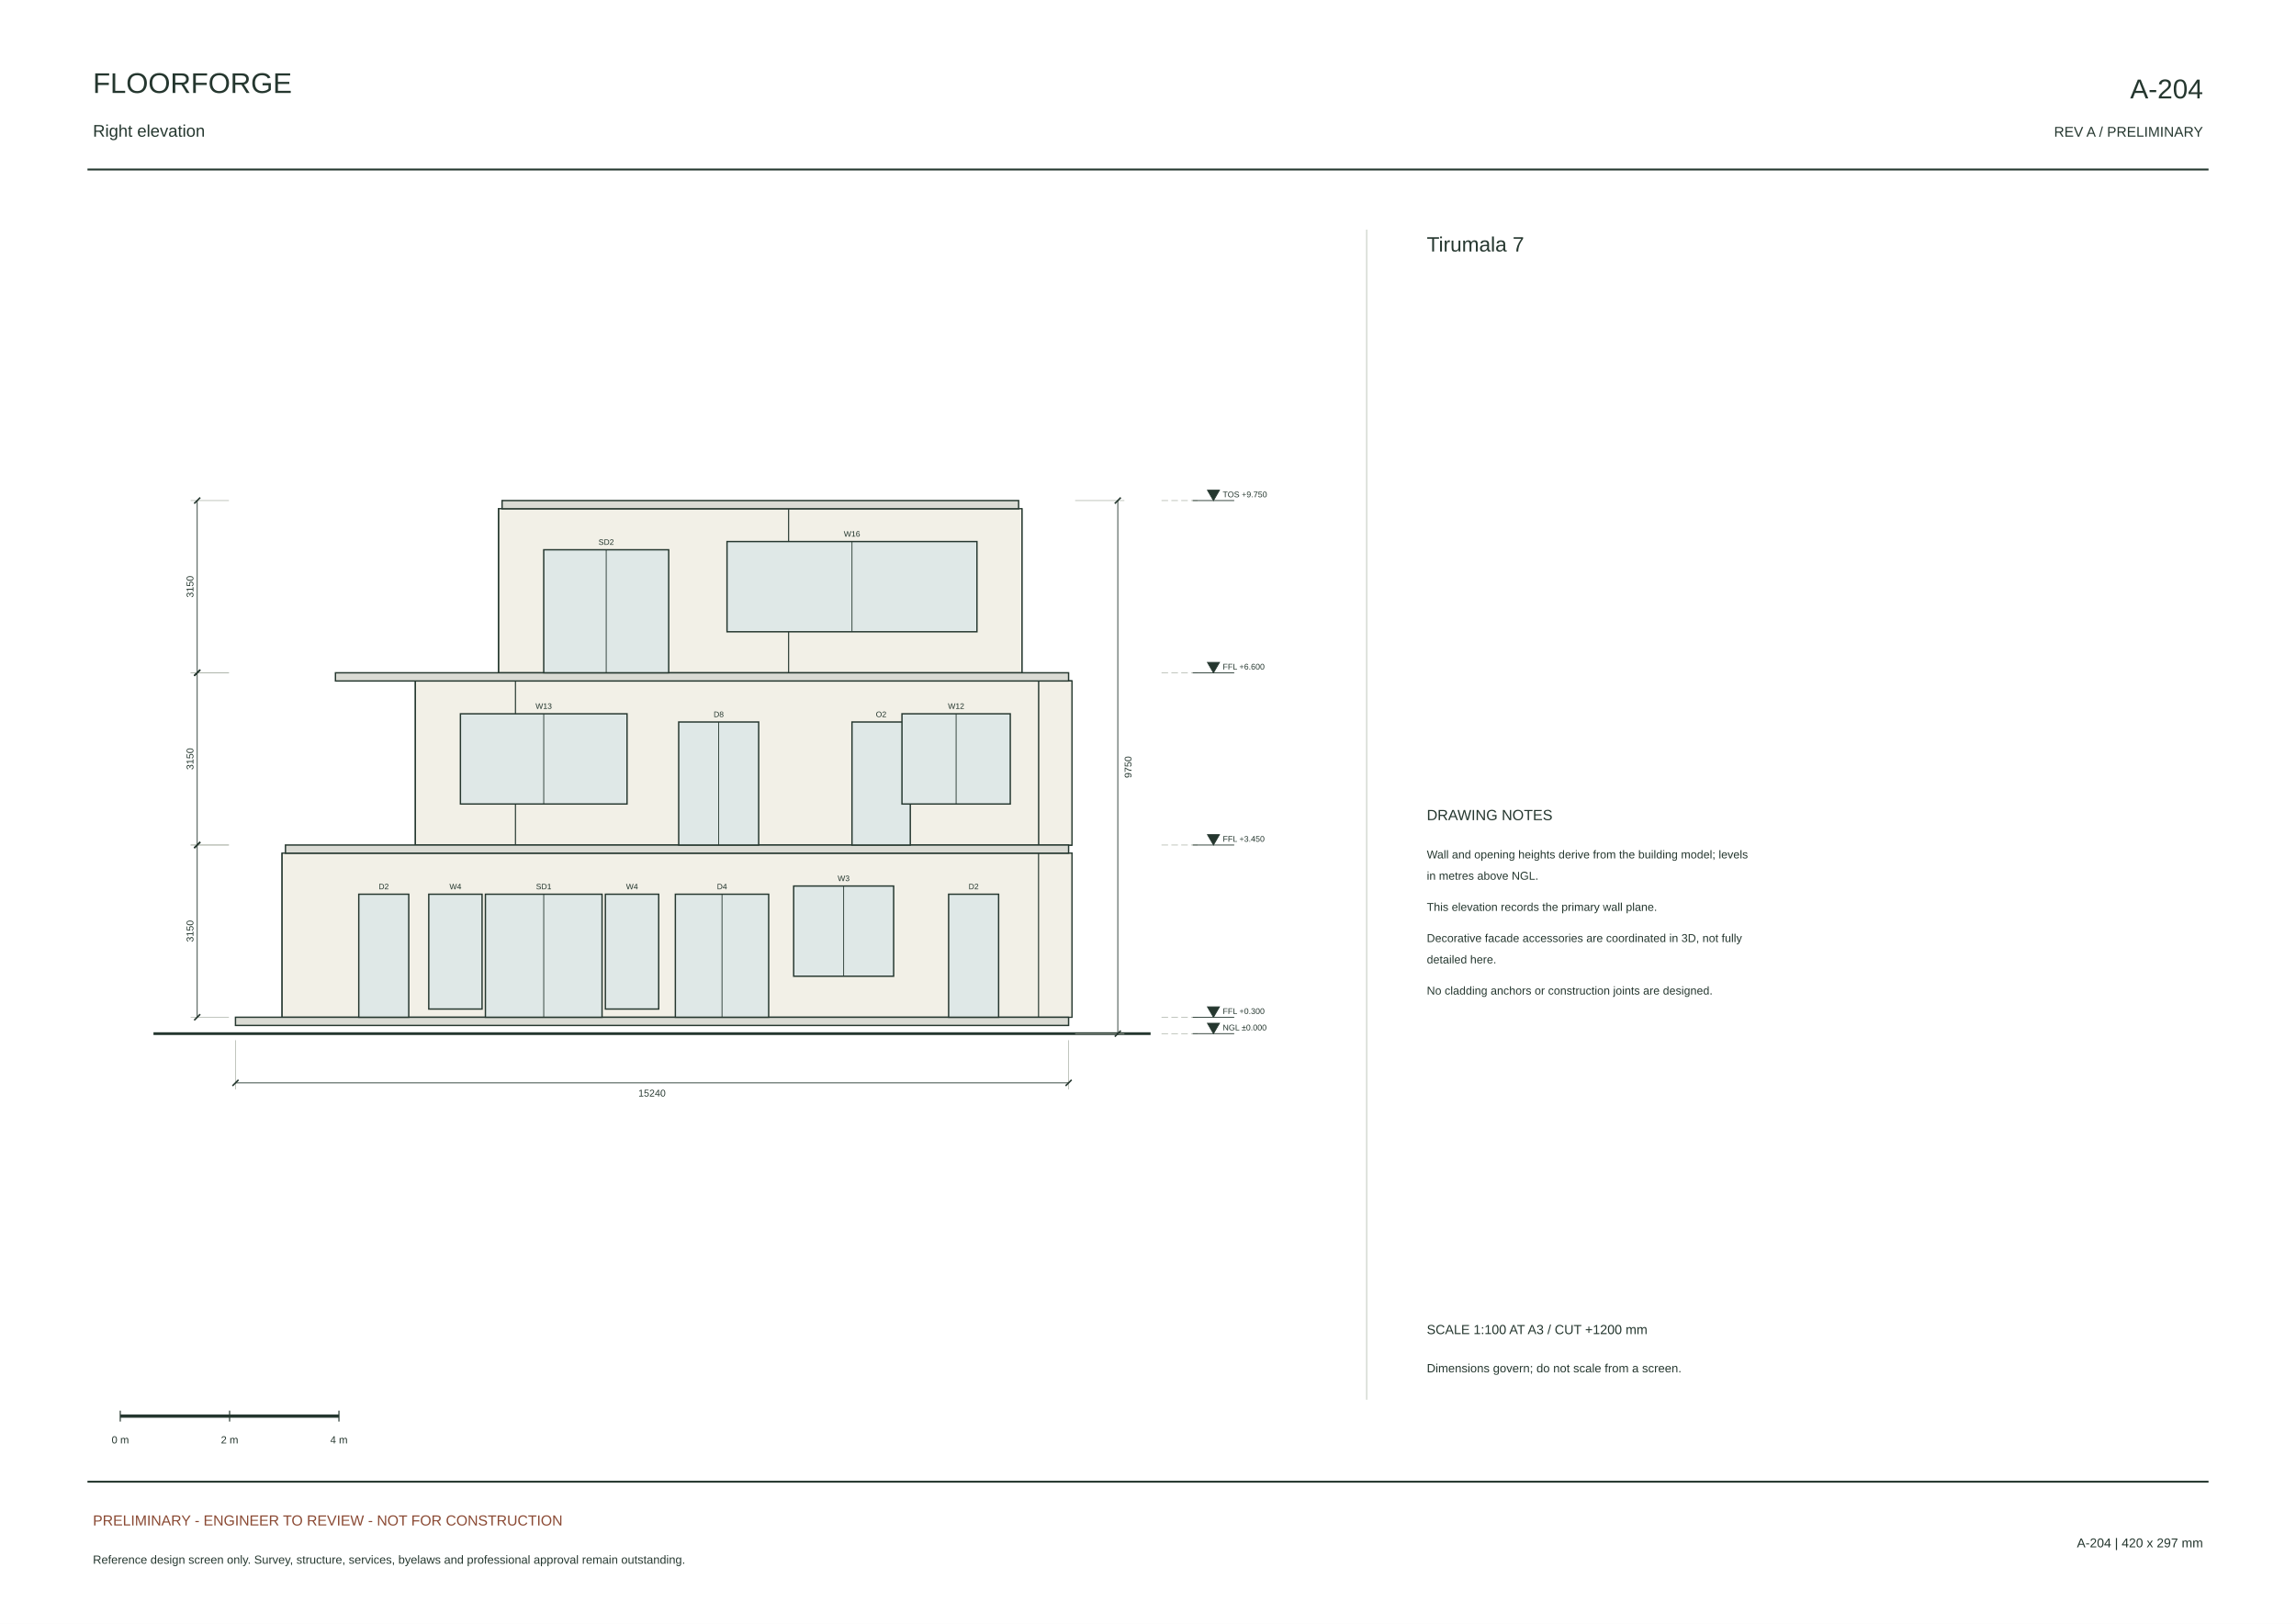
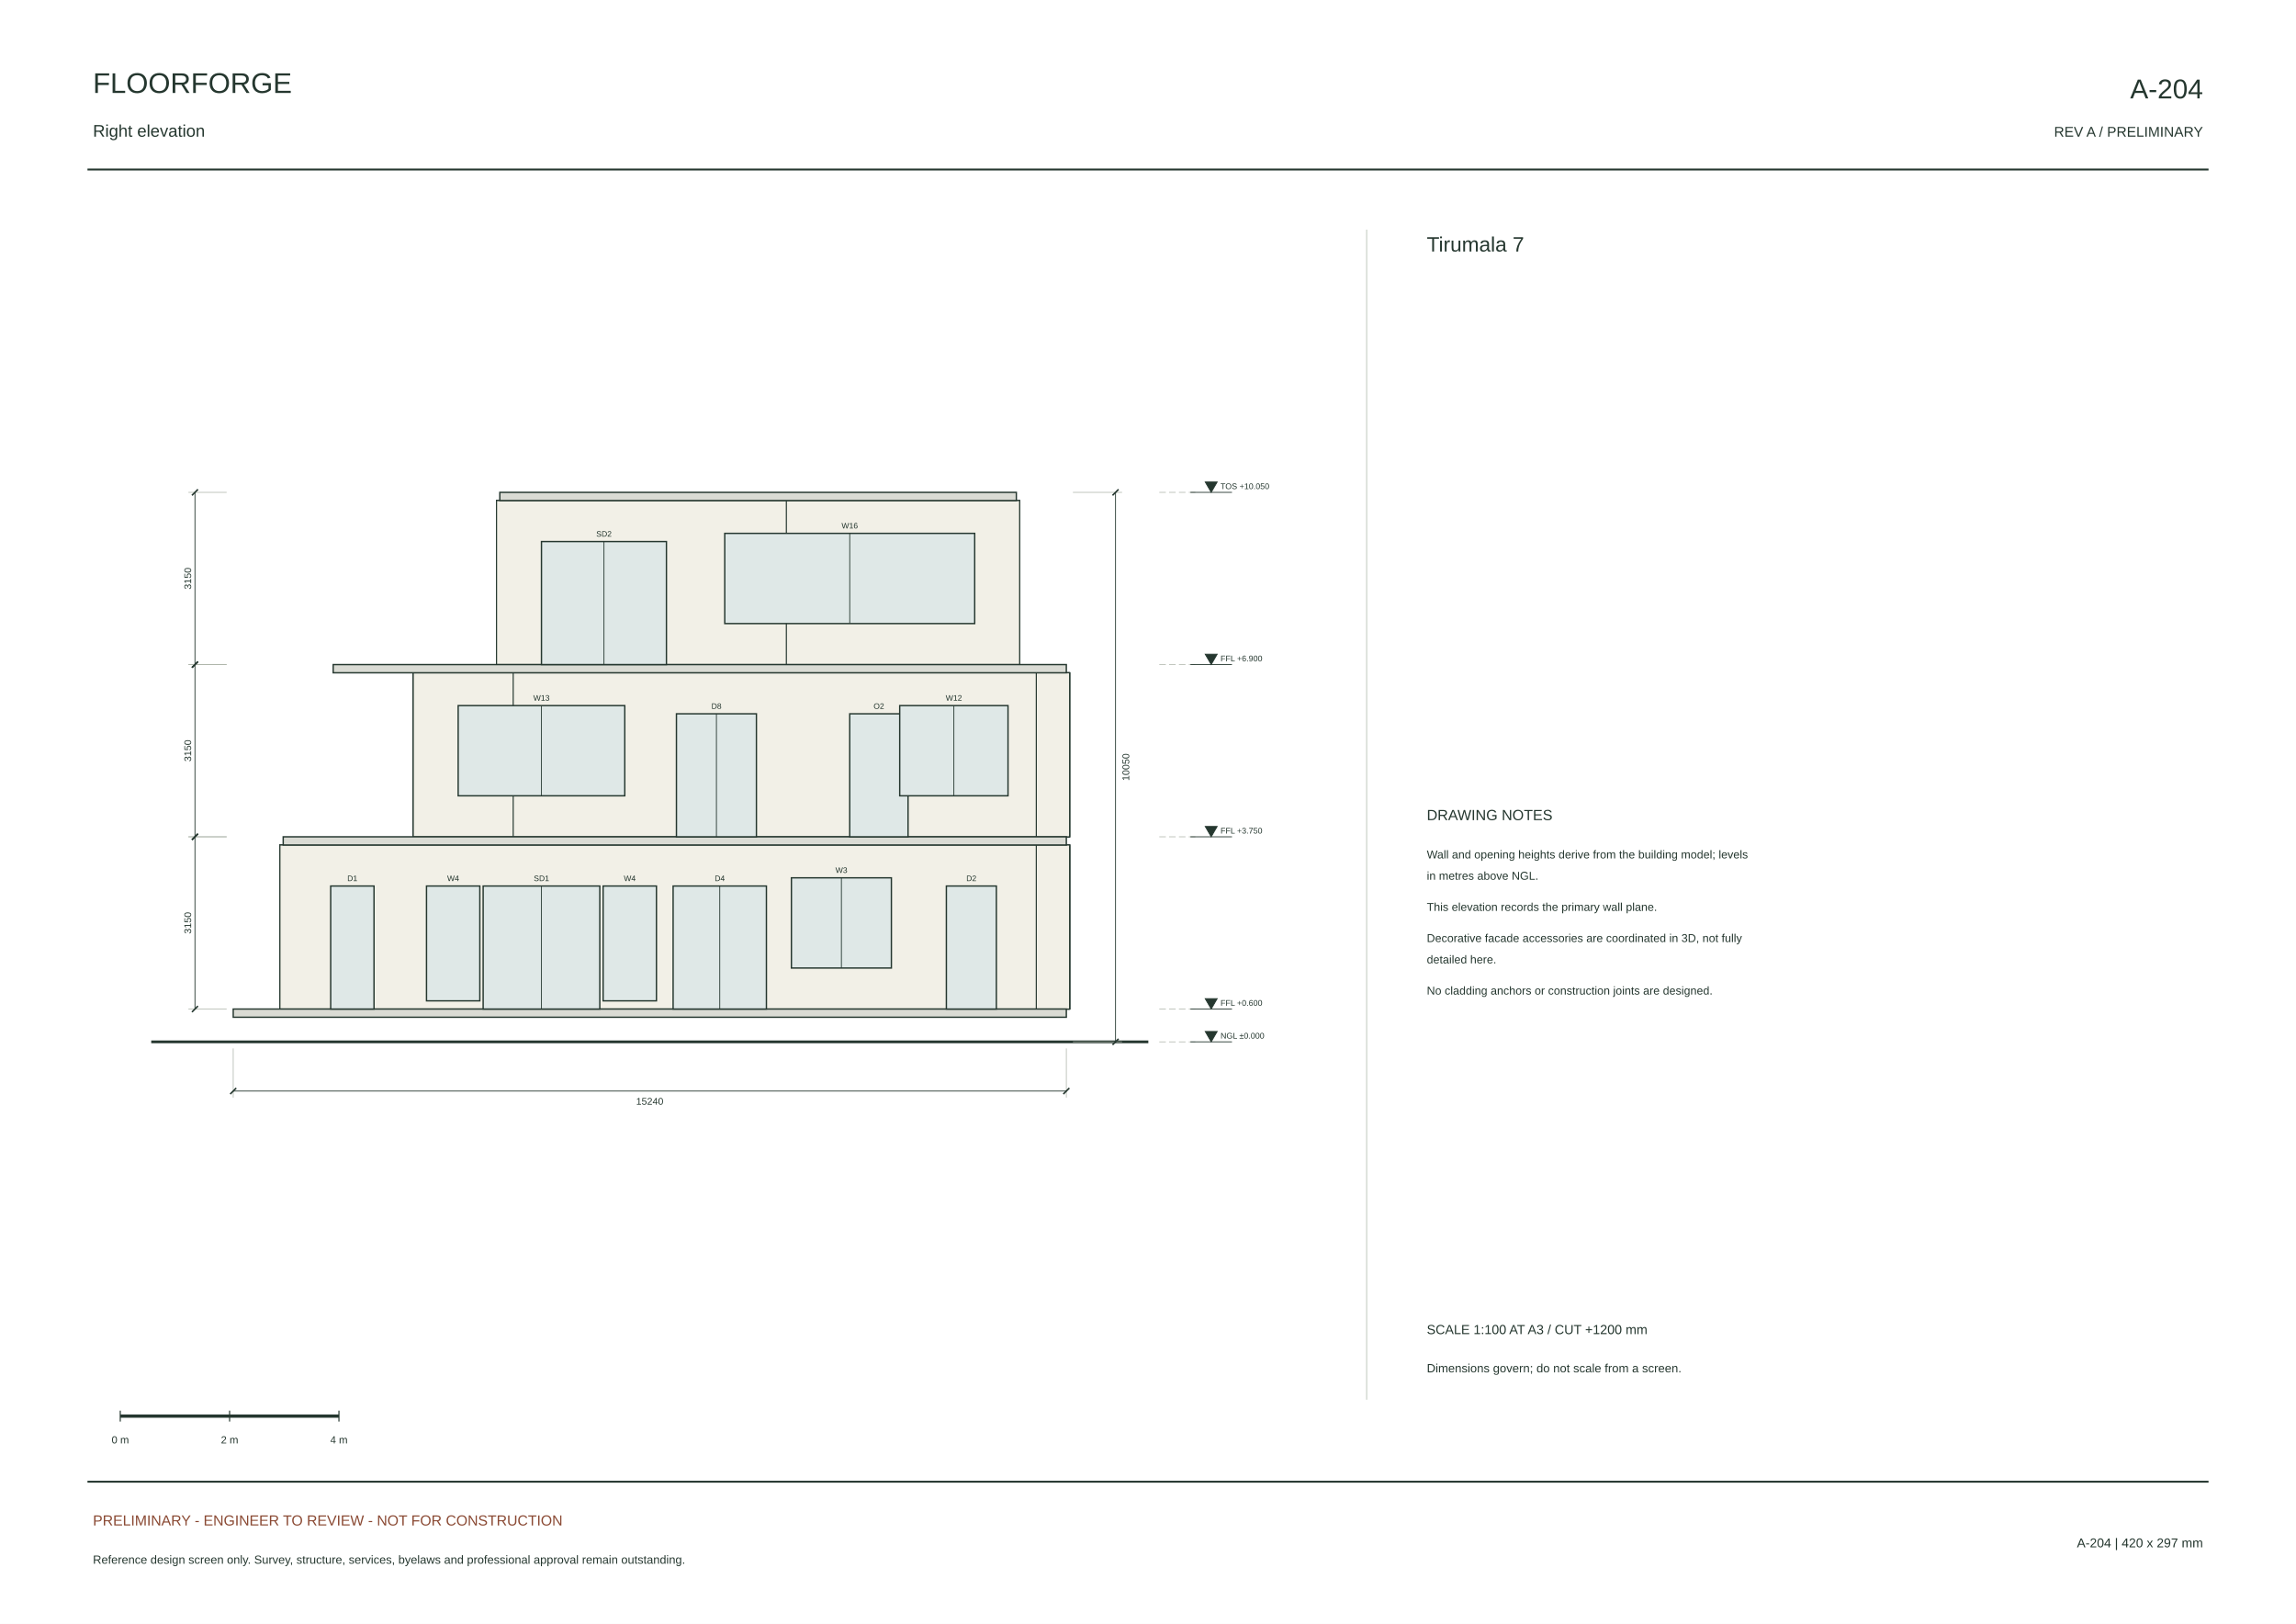
<svg xmlns="http://www.w3.org/2000/svg" width="420mm" height="297mm" viewBox="0 0 420 297">
  <rect width="420" height="297" fill="white" />
  <g font-family="Arial,Helvetica,sans-serif">
    <path d="M 16 31 H 404 M 16 271 H 404" stroke="#25372f" stroke-width=".35" />
    <text x="17" y="17" fill="#25372f" font-size="5.2" text-anchor="start">FLOORFORGE</text>
    <text x="17" y="25" fill="#25372f" font-size="3.1" text-anchor="start">Right elevation</text>
    <text x="403" y="18" fill="#25372f" font-size="5" text-anchor="end">A-204</text>
    <text x="403" y="25" fill="#25372f" font-size="2.6" text-anchor="end">REV A / PRELIMINARY</text>
-     <polygon points="194.875,186.05 196.075,186.05 196.075,156.05 194.875,156.05" fill="#f2f0e7" stroke="#25372f" stroke-width="0.2" />
-     <polygon points="188.779,186.05 189.979,186.05 189.979,156.05 188.779,156.05" fill="#f2f0e7" stroke="#25372f" stroke-width="0.2" />
-     <polygon points="179.635,186.05 180.835,186.05 180.835,156.05 179.635,156.05" fill="#f2f0e7" stroke="#25372f" stroke-width="0.2" />
-     <polygon points="178.111,186.05 179.311,186.05 179.311,156.05 178.111,156.05" fill="#f2f0e7" stroke="#25372f" stroke-width="0.2" />
-     <polygon points="170.491,186.05 171.691,186.05 171.691,156.05 170.491,156.05" fill="#f2f0e7" stroke="#25372f" stroke-width="0.2" />
-     <polygon points="143.059,186.05 144.259,186.05 144.259,156.05 143.059,156.05" fill="#f2f0e7" stroke="#25372f" stroke-width="0.2" />
-     <polygon points="141.535,186.05 142.735,186.05 142.735,156.05 141.535,156.05" fill="#f2f0e7" stroke="#25372f" stroke-width="0.2" />
-     <polygon points="121.723,186.05 122.923,186.05 122.923,156.05 121.723,156.05" fill="#f2f0e7" stroke="#25372f" stroke-width="0.2" />
-     <polygon points="94.291,186.05 95.491,186.05 95.491,156.05 94.291,156.05" fill="#f2f0e7" stroke="#25372f" stroke-width="0.2" />
-     <polygon points="76.003,186.05 77.203,186.05 77.203,156.05 76.003,156.05" fill="#f2f0e7" stroke="#25372f" stroke-width="0.2" />
-     <polygon points="72.955,186.05 74.155,186.05 74.155,156.05 72.955,156.05" fill="#f2f0e7" stroke="#25372f" stroke-width="0.2" />
-     <polygon points="51.619,186.05 52.819,186.05 52.819,156.05 51.619,156.05" fill="#f2f0e7" stroke="#25372f" stroke-width="0.2" />
-     <polygon points="141.535,186.05 196.075,186.05 196.075,156.05 141.535,156.05" fill="#f2f0e7" stroke="#25372f" stroke-width="0.2" />
-     <polygon points="76.003,186.05 142.735,186.05 142.735,156.05 76.003,156.05" fill="#f2f0e7" stroke="#25372f" stroke-width="0.2" />
-     <polygon points="170.491,186.05 196.075,186.05 196.075,156.05 170.491,156.05" fill="#f2f0e7" stroke="#25372f" stroke-width="0.2" />
-     <polygon points="141.535,186.05 171.691,186.05 171.691,156.05 141.535,156.05" fill="#f2f0e7" stroke="#25372f" stroke-width="0.2" />
-     <polygon points="178.111,186.05 196.075,186.05 196.075,156.05 178.111,156.05" fill="#f2f0e7" stroke="#25372f" stroke-width="0.2" />
-     <polygon points="51.619,186.05 77.203,186.05 77.203,156.05 51.619,156.05" fill="#f2f0e7" stroke="#25372f" stroke-width="0.2" />
-     <polygon points="76.003,186.05 122.923,186.05 122.923,156.05 76.003,156.05" fill="#f2f0e7" stroke="#25372f" stroke-width="0.2" />
-     <polygon points="143.059,186.05 196.075,186.05 196.075,156.05 143.059,156.05" fill="#f2f0e7" stroke="#25372f" stroke-width="0.2" />
-     <polygon points="51.619,186.05 95.491,186.05 95.491,156.05 51.619,156.05" fill="#f2f0e7" stroke="#25372f" stroke-width="0.2" />
-     <polygon points="51.619,186.05 189.979,186.05 189.979,156.05 51.619,156.05" fill="#f2f0e7" stroke="#25372f" stroke-width="0.2" />
-     <polygon points="194.875,154.55 196.075,154.55 196.075,124.55 194.875,124.55" fill="#f2f0e7" stroke="#25372f" stroke-width="0.2" />
-     <polygon points="188.779,154.55 189.979,154.55 189.979,124.55 188.779,124.55" fill="#f2f0e7" stroke="#25372f" stroke-width="0.2" />
-     <polygon points="173.539,154.55 174.739,154.55 174.739,124.55 173.539,124.55" fill="#f2f0e7" stroke="#25372f" stroke-width="0.2" />
-     <polygon points="149.155,154.55 150.355,154.55 150.355,124.55 149.155,124.55" fill="#f2f0e7" stroke="#25372f" stroke-width="0.2" />
-     <polygon points="143.059,154.55 144.259,154.55 144.259,124.55 143.059,124.55" fill="#f2f0e7" stroke="#25372f" stroke-width="0.2" />
-     <polygon points="140.011,154.55 141.211,154.55 141.211,124.55 140.011,124.55" fill="#f2f0e7" stroke="#25372f" stroke-width="0.2" />
-     <polygon points="121.723,154.55 122.923,154.55 122.923,124.55 121.723,124.55" fill="#f2f0e7" stroke="#25372f" stroke-width="0.2" />
-     <polygon points="94.291,154.55 95.491,154.55 95.491,124.55 94.291,124.55" fill="#f2f0e7" stroke="#25372f" stroke-width="0.2" />
-     <polygon points="91.243,154.55 92.443,154.55 92.443,124.55 91.243,124.55" fill="#f2f0e7" stroke="#25372f" stroke-width="0.2" />
-     <polygon points="76.003,154.55 77.203,154.55 77.203,124.55 76.003,124.55" fill="#f2f0e7" stroke="#25372f" stroke-width="0.2" />
-     <polygon points="140.011,154.55 196.075,154.55 196.075,124.55 140.011,124.55" fill="#f2f0e7" stroke="#25372f" stroke-width="0.2" />
-     <polygon points="76.003,154.55 122.923,154.55 122.923,124.55 76.003,124.55" fill="#f2f0e7" stroke="#25372f" stroke-width="0.2" />
-     <polygon points="121.723,154.55 141.211,154.55 141.211,124.55 121.723,124.55" fill="#f2f0e7" stroke="#25372f" stroke-width="0.2" />
-     <polygon points="140.011,154.55 196.075,154.55 196.075,124.55 140.011,124.55" fill="#f2f0e7" stroke="#25372f" stroke-width="0.2" />
-     <polygon points="76.003,154.55 122.923,154.55 122.923,124.55 76.003,124.55" fill="#f2f0e7" stroke="#25372f" stroke-width="0.2" />
-     <polygon points="149.155,154.55 174.739,154.55 174.739,124.55 149.155,124.55" fill="#f2f0e7" stroke="#25372f" stroke-width="0.2" />
-     <polygon points="76.003,154.55 92.443,154.55 92.443,124.55 76.003,124.55" fill="#f2f0e7" stroke="#25372f" stroke-width="0.2" />
-     <polygon points="173.539,154.55 196.075,154.55 196.075,124.55 173.539,124.55" fill="#f2f0e7" stroke="#25372f" stroke-width="0.2" />
-     <polygon points="143.059,154.55 189.979,154.55 189.979,124.55 143.059,124.55" fill="#f2f0e7" stroke="#25372f" stroke-width="0.2" />
-     <polygon points="76.003,154.55 95.491,154.55 95.491,124.55 76.003,124.55" fill="#f2f0e7" stroke="#25372f" stroke-width="0.2" />
-     <polygon points="94.291,154.55 189.979,154.55 189.979,124.55 94.291,124.55" fill="#f2f0e7" stroke="#25372f" stroke-width="0.2" />
-     <polygon points="185.731,123.05 186.931,123.05 186.931,93.05 185.731,93.05" fill="#f2f0e7" stroke="#25372f" stroke-width="0.2" />
-     <polygon points="143.059,123.05 144.259,123.05 144.259,93.05 143.059,93.05" fill="#f2f0e7" stroke="#25372f" stroke-width="0.2" />
-     <polygon points="132.391,123.05 133.591,123.05 133.591,93.05 132.391,93.05" fill="#f2f0e7" stroke="#25372f" stroke-width="0.2" />
-     <polygon points="91.243,123.05 92.443,123.05 92.443,93.05 91.243,93.05" fill="#f2f0e7" stroke="#25372f" stroke-width="0.2" />
-     <polygon points="91.243,123.05 92.443,123.05 92.443,93.05 91.243,93.05" fill="#f2f0e7" stroke="#25372f" stroke-width="0.2" />
-     <polygon points="91.243,123.05 186.931,123.05 186.931,93.05 91.243,93.05" fill="#f2f0e7" stroke="#25372f" stroke-width="0.2" />
-     <polygon points="91.243,123.05 186.931,123.05 186.931,93.05 91.243,93.05" fill="#f2f0e7" stroke="#25372f" stroke-width="0.2" />
-     <polygon points="91.243,123.05 133.591,123.05 133.591,93.05 91.243,93.05" fill="#f2f0e7" stroke="#25372f" stroke-width="0.2" />
-     <polygon points="91.243,123.05 144.259,123.05 144.259,93.05 91.243,93.05" fill="#f2f0e7" stroke="#25372f" stroke-width="0.2" />
-     <polygon points="43.075,187.55 195.475,187.55 195.475,186.05 43.075,186.05" fill="#dadbd4" stroke="#25372f" stroke-width="0.25" />
-     <polygon points="52.219,156.05 195.475,156.05 195.475,154.55 52.219,154.55" fill="#dadbd4" stroke="#25372f" stroke-width="0.25" />
-     <polygon points="61.363,124.55 195.475,124.55 195.475,123.05 61.363,123.05" fill="#dadbd4" stroke="#25372f" stroke-width="0.25" />
-     <polygon points="91.843,93.05 186.331,93.05 186.331,91.55 91.843,91.55" fill="#dadbd4" stroke="#25372f" stroke-width="0.25" />
-     <path d="M 28.075 189.05 L 210.475 189.05" fill="none" stroke="#25372f" stroke-width="0.5" />
-     <polygon points="173.529,186.05 182.673,186.05 182.673,163.55 173.529,163.55" fill="#dfe8e7" stroke="#25372f" stroke-width="0.25" />
-     <text x="178.101" y="162.65" fill="#25372f" font-size="1.45" text-anchor="middle">D2</text>
-     <polygon points="123.542,186.05 140.611,186.05 140.611,163.55 123.542,163.55" fill="#dfe8e7" stroke="#25372f" stroke-width="0.25" />
-     <path d="M 132.077 186.05 L 132.077 163.55" fill="none" stroke="#25372f" stroke-width="0.15" />
-     <text x="132.077" y="162.65" fill="#25372f" font-size="1.45" text-anchor="middle">D4</text>
-     <polygon points="88.795,186.05 110.131,186.05 110.131,163.55 88.795,163.55" fill="#dfe8e7" stroke="#25372f" stroke-width="0.25" />
-     <path d="M 99.463 186.05 L 99.463 163.55" fill="none" stroke="#25372f" stroke-width="0.15" />
-     <text x="99.463" y="162.65" fill="#25372f" font-size="1.45" text-anchor="middle">SD1</text>
-     <polygon points="65.63,186.05 74.774,186.05 74.774,163.55 65.63,163.55" fill="#dfe8e7" stroke="#25372f" stroke-width="0.25" />
-     <text x="70.202" y="162.65" fill="#25372f" font-size="1.45" text-anchor="middle">D2</text>
-     <polygon points="145.183,178.55 163.471,178.55 163.471,162.05 145.183,162.05" fill="#dfe8e7" stroke="#25372f" stroke-width="0.25" />
-     <path d="M 154.327 178.55 L 154.327 162.05" fill="none" stroke="#25372f" stroke-width="0.15" />
-     <text x="154.327" y="161.15" fill="#25372f" font-size="1.45" text-anchor="middle">W3</text>
-     <polygon points="110.741,184.55 120.494,184.55 120.494,163.55 110.741,163.55" fill="#dfe8e7" stroke="#25372f" stroke-width="0.25" />
-     <text x="115.617" y="162.65" fill="#25372f" font-size="1.45" text-anchor="middle">W4</text>
-     <polygon points="78.432,184.55 88.185,184.55 88.185,163.55 78.432,163.55" fill="#dfe8e7" stroke="#25372f" stroke-width="0.25" />
-     <text x="83.309" y="162.65" fill="#25372f" font-size="1.45" text-anchor="middle">W4</text>
-     <polygon points="155.851,154.55 166.519,154.55 166.519,132.05 155.851,132.05" fill="#dfe8e7" stroke="#25372f" stroke-width="0.25" />
-     <text x="161.185" y="131.15" fill="#25372f" font-size="1.45" text-anchor="middle">O2</text>
-     <polygon points="124.152,154.55 138.782,154.55 138.782,132.05 124.152,132.05" fill="#dfe8e7" stroke="#25372f" stroke-width="0.25" />
-     <path d="M 131.467 154.55 L 131.467 132.05" fill="none" stroke="#25372f" stroke-width="0.15" />
-     <text x="131.467" y="131.15" fill="#25372f" font-size="1.45" text-anchor="middle">D8</text>
-     <polygon points="164.995,147.05 184.807,147.05 184.807,130.55 164.995,130.55" fill="#dfe8e7" stroke="#25372f" stroke-width="0.25" />
-     <path d="M 174.901 147.05 L 174.901 130.55" fill="none" stroke="#25372f" stroke-width="0.15" />
-     <text x="174.901" y="129.65" fill="#25372f" font-size="1.45" text-anchor="middle">W12</text>
-     <polygon points="84.223,147.05 114.703,147.05 114.703,130.55 84.223,130.55" fill="#dfe8e7" stroke="#25372f" stroke-width="0.25" />
-     <path d="M 99.463 147.05 L 99.463 130.55" fill="none" stroke="#25372f" stroke-width="0.15" />
-     <text x="99.463" y="129.65" fill="#25372f" font-size="1.45" text-anchor="middle">W13</text>
-     <polygon points="99.463,123.05 122.323,123.05 122.323,100.55 99.463,100.55" fill="#dfe8e7" stroke="#25372f" stroke-width="0.25" />
-     <path d="M 110.893 123.05 L 110.893 100.55" fill="none" stroke="#25372f" stroke-width="0.15" />
-     <text x="110.893" y="99.65" fill="#25372f" font-size="1.45" text-anchor="middle">SD2</text>
-     <polygon points="132.991,115.55 178.711,115.55 178.711,99.05 132.991,99.05" fill="#dfe8e7" stroke="#25372f" stroke-width="0.25" />
-     <path d="M 155.851 115.55 L 155.851 99.05" fill="none" stroke="#25372f" stroke-width="0.15" />
-     <text x="155.851" y="98.15" fill="#25372f" font-size="1.45" text-anchor="middle">W16</text>
-     <path d="M 43.075 190.25 L 43.075 199.25" fill="none" stroke="#a8afa4" stroke-width="0.12" />
-     <path d="M 195.475 190.25 L 195.475 199.25" fill="none" stroke="#a8afa4" stroke-width="0.12" />
-     <path d="M 43.075 198.05 L 195.475 198.05" fill="none" stroke="#25372f" stroke-width="0.15" />
-     <path d="M 42.525 198.6 L 43.625 197.5" fill="none" stroke="#25372f" stroke-width="0.28" />
-     <path d="M 194.925 198.6 L 196.025 197.5" fill="none" stroke="#25372f" stroke-width="0.28" />
-     <text x="119.275" y="200.55" fill="#25372f" font-size="1.8" text-anchor="middle">15240</text>
-     <path d="M 196.675 189.05 L 205.675 189.05" fill="none" stroke="#a8afa4" stroke-width="0.12" />
-     <path d="M 196.675 91.55 L 205.675 91.55" fill="none" stroke="#a8afa4" stroke-width="0.12" />
-     <path d="M 204.475 189.05 L 204.475 91.55" fill="none" stroke="#25372f" stroke-width="0.15" />
-     <path d="M 203.925 189.6 L 205.025 188.5" fill="none" stroke="#25372f" stroke-width="0.28" />
-     <path d="M 203.925 92.1 L 205.025 91" fill="none" stroke="#25372f" stroke-width="0.28" />
-     <text x="206.975" y="140.3" fill="#25372f" font-size="1.8" text-anchor="middle" transform="rotate(-90.0 206.975 140.3)">9750</text>
-     <path d="M 41.875 186.05 L 34.875 186.05" fill="none" stroke="#a8afa4" stroke-width="0.12" />
-     <path d="M 41.875 154.55 L 34.875 154.55" fill="none" stroke="#a8afa4" stroke-width="0.12" />
-     <path d="M 36.075 186.05 L 36.075 154.55" fill="none" stroke="#25372f" stroke-width="0.15" />
-     <path d="M 35.525 186.6 L 36.625 185.5" fill="none" stroke="#25372f" stroke-width="0.28" />
-     <path d="M 35.525 155.1 L 36.625 154" fill="none" stroke="#25372f" stroke-width="0.28" />
-     <text x="35.375" y="170.3" fill="#25372f" font-size="1.8" text-anchor="middle" transform="rotate(-90.0 35.375 170.3)">3150</text>
-     <path d="M 41.875 154.55 L 34.875 154.55" fill="none" stroke="#a8afa4" stroke-width="0.12" />
-     <path d="M 41.875 123.05 L 34.875 123.05" fill="none" stroke="#a8afa4" stroke-width="0.12" />
-     <path d="M 36.075 154.55 L 36.075 123.05" fill="none" stroke="#25372f" stroke-width="0.15" />
-     <path d="M 35.525 155.1 L 36.625 154" fill="none" stroke="#25372f" stroke-width="0.28" />
-     <path d="M 35.525 123.6 L 36.625 122.5" fill="none" stroke="#25372f" stroke-width="0.28" />
-     <text x="35.375" y="138.8" fill="#25372f" font-size="1.8" text-anchor="middle" transform="rotate(-90.0 35.375 138.8)">3150</text>
-     <path d="M 41.875 123.05 L 34.875 123.05" fill="none" stroke="#a8afa4" stroke-width="0.12" />
-     <path d="M 41.875 91.55 L 34.875 91.55" fill="none" stroke="#a8afa4" stroke-width="0.12" />
-     <path d="M 36.075 123.05 L 36.075 91.55" fill="none" stroke="#25372f" stroke-width="0.15" />
-     <path d="M 35.525 123.6 L 36.625 122.5" fill="none" stroke="#25372f" stroke-width="0.28" />
-     <path d="M 35.525 92.1 L 36.625 91" fill="none" stroke="#25372f" stroke-width="0.28" />
-     <text x="35.375" y="107.3" fill="#25372f" font-size="1.8" text-anchor="middle" transform="rotate(-90.0 35.375 107.3)">3150</text>
-     <path d="M 212.475 189.05 L 219.475 189.05" fill="none" stroke="#a8afa4" stroke-width="0.12" stroke-dasharray="1.2 .6" />
-     <polygon points="220.875,187.15 223.075,187.15 221.975,189.05" fill="#25372f" stroke="#25372f" stroke-width="0.15" />
-     <path d="M 218.175 189.05 L 225.775 189.05" fill="none" stroke="#25372f" stroke-width="0.15" />
-     <text x="223.675" y="188.45" fill="#25372f" font-size="1.5" text-anchor="start">NGL ±0.000</text>
-     <path d="M 212.475 186.05 L 219.475 186.05" fill="none" stroke="#a8afa4" stroke-width="0.12" stroke-dasharray="1.2 .6" />
-     <polygon points="220.875,184.15 223.075,184.15 221.975,186.05" fill="#25372f" stroke="#25372f" stroke-width="0.15" />
-     <path d="M 218.175 186.05 L 225.775 186.05" fill="none" stroke="#25372f" stroke-width="0.15" />
-     <text x="223.675" y="185.45" fill="#25372f" font-size="1.5" text-anchor="start">FFL +0.300</text>
-     <path d="M 212.475 154.55 L 219.475 154.55" fill="none" stroke="#a8afa4" stroke-width="0.12" stroke-dasharray="1.2 .6" />
-     <polygon points="220.875,152.65 223.075,152.65 221.975,154.55" fill="#25372f" stroke="#25372f" stroke-width="0.15" />
-     <path d="M 218.175 154.55 L 225.775 154.55" fill="none" stroke="#25372f" stroke-width="0.15" />
-     <text x="223.675" y="153.95" fill="#25372f" font-size="1.5" text-anchor="start">FFL +3.450</text>
-     <path d="M 212.475 123.05 L 219.475 123.05" fill="none" stroke="#a8afa4" stroke-width="0.12" stroke-dasharray="1.2 .6" />
-     <polygon points="220.875,121.15 223.075,121.15 221.975,123.05" fill="#25372f" stroke="#25372f" stroke-width="0.15" />
-     <path d="M 218.175 123.05 L 225.775 123.05" fill="none" stroke="#25372f" stroke-width="0.15" />
-     <text x="223.675" y="122.45" fill="#25372f" font-size="1.5" text-anchor="start">FFL +6.600</text>
-     <path d="M 212.475 91.55 L 219.475 91.55" fill="none" stroke="#a8afa4" stroke-width="0.12" stroke-dasharray="1.2 .6" />
-     <polygon points="220.875,89.65 223.075,89.65 221.975,91.55" fill="#25372f" stroke="#25372f" stroke-width="0.15" />
-     <path d="M 218.175 91.55 L 225.775 91.55" fill="none" stroke="#25372f" stroke-width="0.15" />
-     <text x="223.675" y="90.95" fill="#25372f" font-size="1.5" text-anchor="start">TOS +9.750</text>
+     <polygon points="194.463,184.55 195.662,184.55 195.662,154.55 194.463,154.55" fill="#f2f0e7" stroke="#25372f" stroke-width="0.2" />
+     <polygon points="188.367,184.55 189.566,184.55 189.566,154.55 188.367,154.55" fill="#f2f0e7" stroke="#25372f" stroke-width="0.2" />
+     <polygon points="179.222,184.55 180.423,184.55 180.423,154.55 179.222,154.55" fill="#f2f0e7" stroke="#25372f" stroke-width="0.2" />
+     <polygon points="177.698,184.55 178.899,184.55 178.899,154.55 177.698,154.55" fill="#f2f0e7" stroke="#25372f" stroke-width="0.2" />
+     <polygon points="170.078,184.55 171.279,184.55 171.279,154.55 170.078,154.55" fill="#f2f0e7" stroke="#25372f" stroke-width="0.2" />
+     <polygon points="142.647,184.55 143.846,184.55 143.846,154.55 142.647,154.55" fill="#f2f0e7" stroke="#25372f" stroke-width="0.2" />
+     <polygon points="141.123,184.55 142.322,184.55 142.322,154.55 141.123,154.55" fill="#f2f0e7" stroke="#25372f" stroke-width="0.2" />
+     <polygon points="121.311,184.55 122.51,184.55 122.51,154.55 121.311,154.55" fill="#f2f0e7" stroke="#25372f" stroke-width="0.2" />
+     <polygon points="93.879,184.55 95.079,184.55 95.079,154.55 93.879,154.55" fill="#f2f0e7" stroke="#25372f" stroke-width="0.2" />
+     <polygon points="75.591,184.55 76.79,184.55 76.79,154.55 75.591,154.55" fill="#f2f0e7" stroke="#25372f" stroke-width="0.2" />
+     <polygon points="72.543,184.55 73.743,184.55 73.743,154.55 72.543,154.55" fill="#f2f0e7" stroke="#25372f" stroke-width="0.2" />
+     <polygon points="51.206,184.55 52.407,184.55 52.407,154.55 51.206,154.55" fill="#f2f0e7" stroke="#25372f" stroke-width="0.2" />
+     <polygon points="141.123,184.55 195.662,184.55 195.662,154.55 141.123,154.55" fill="#f2f0e7" stroke="#25372f" stroke-width="0.2" />
+     <polygon points="75.591,184.55 142.322,184.55 142.322,154.55 75.591,154.55" fill="#f2f0e7" stroke="#25372f" stroke-width="0.2" />
+     <polygon points="170.078,184.55 195.662,184.55 195.662,154.55 170.078,154.55" fill="#f2f0e7" stroke="#25372f" stroke-width="0.2" />
+     <polygon points="141.123,184.55 171.279,184.55 171.279,154.55 141.123,154.55" fill="#f2f0e7" stroke="#25372f" stroke-width="0.2" />
+     <polygon points="177.698,184.55 195.662,184.55 195.662,154.55 177.698,154.55" fill="#f2f0e7" stroke="#25372f" stroke-width="0.2" />
+     <polygon points="51.206,184.55 76.79,184.55 76.79,154.55 51.206,154.55" fill="#f2f0e7" stroke="#25372f" stroke-width="0.2" />
+     <polygon points="75.591,184.55 122.51,184.55 122.51,154.55 75.591,154.55" fill="#f2f0e7" stroke="#25372f" stroke-width="0.2" />
+     <polygon points="142.647,184.55 195.662,184.55 195.662,154.55 142.647,154.55" fill="#f2f0e7" stroke="#25372f" stroke-width="0.2" />
+     <polygon points="51.206,184.55 95.079,184.55 95.079,154.55 51.206,154.55" fill="#f2f0e7" stroke="#25372f" stroke-width="0.2" />
+     <polygon points="51.206,184.55 189.566,184.55 189.566,154.55 51.206,154.55" fill="#f2f0e7" stroke="#25372f" stroke-width="0.2" />
+     <polygon points="194.463,153.05 195.662,153.05 195.662,123.05 194.463,123.05" fill="#f2f0e7" stroke="#25372f" stroke-width="0.2" />
+     <polygon points="188.367,153.05 189.566,153.05 189.566,123.05 188.367,123.05" fill="#f2f0e7" stroke="#25372f" stroke-width="0.2" />
+     <polygon points="173.126,153.05 174.327,153.05 174.327,123.05 173.126,123.05" fill="#f2f0e7" stroke="#25372f" stroke-width="0.2" />
+     <polygon points="148.743,153.05 149.942,153.05 149.942,123.05 148.743,123.05" fill="#f2f0e7" stroke="#25372f" stroke-width="0.2" />
+     <polygon points="142.647,153.05 143.846,153.05 143.846,123.05 142.647,123.05" fill="#f2f0e7" stroke="#25372f" stroke-width="0.2" />
+     <polygon points="139.599,153.05 140.798,153.05 140.798,123.05 139.599,123.05" fill="#f2f0e7" stroke="#25372f" stroke-width="0.2" />
+     <polygon points="121.311,153.05 122.51,153.05 122.51,123.05 121.311,123.05" fill="#f2f0e7" stroke="#25372f" stroke-width="0.2" />
+     <polygon points="93.879,153.05 95.079,153.05 95.079,123.05 93.879,123.05" fill="#f2f0e7" stroke="#25372f" stroke-width="0.2" />
+     <polygon points="90.831,153.05 92.031,153.05 92.031,123.05 90.831,123.05" fill="#f2f0e7" stroke="#25372f" stroke-width="0.2" />
+     <polygon points="75.591,153.05 76.79,153.05 76.79,123.05 75.591,123.05" fill="#f2f0e7" stroke="#25372f" stroke-width="0.2" />
+     <polygon points="139.599,153.05 195.662,153.05 195.662,123.05 139.599,123.05" fill="#f2f0e7" stroke="#25372f" stroke-width="0.2" />
+     <polygon points="75.591,153.05 122.51,153.05 122.51,123.05 75.591,123.05" fill="#f2f0e7" stroke="#25372f" stroke-width="0.2" />
+     <polygon points="121.311,153.05 140.798,153.05 140.798,123.05 121.311,123.05" fill="#f2f0e7" stroke="#25372f" stroke-width="0.2" />
+     <polygon points="139.599,153.05 195.662,153.05 195.662,123.05 139.599,123.05" fill="#f2f0e7" stroke="#25372f" stroke-width="0.2" />
+     <polygon points="75.591,153.05 122.51,153.05 122.51,123.05 75.591,123.05" fill="#f2f0e7" stroke="#25372f" stroke-width="0.2" />
+     <polygon points="148.743,153.05 174.327,153.05 174.327,123.05 148.743,123.05" fill="#f2f0e7" stroke="#25372f" stroke-width="0.2" />
+     <polygon points="75.591,153.05 92.031,153.05 92.031,123.05 75.591,123.05" fill="#f2f0e7" stroke="#25372f" stroke-width="0.2" />
+     <polygon points="173.126,153.05 195.662,153.05 195.662,123.05 173.126,123.05" fill="#f2f0e7" stroke="#25372f" stroke-width="0.2" />
+     <polygon points="142.647,153.05 189.566,153.05 189.566,123.05 142.647,123.05" fill="#f2f0e7" stroke="#25372f" stroke-width="0.2" />
+     <polygon points="75.591,153.05 95.079,153.05 95.079,123.05 75.591,123.05" fill="#f2f0e7" stroke="#25372f" stroke-width="0.2" />
+     <polygon points="93.879,153.05 189.566,153.05 189.566,123.05 93.879,123.05" fill="#f2f0e7" stroke="#25372f" stroke-width="0.2" />
+     <polygon points="185.319,121.55 186.518,121.55 186.518,91.55 185.319,91.55" fill="#f2f0e7" stroke="#25372f" stroke-width="0.2" />
+     <polygon points="142.647,121.55 143.846,121.55 143.846,91.55 142.647,91.55" fill="#f2f0e7" stroke="#25372f" stroke-width="0.2" />
+     <polygon points="131.978,121.55 133.179,121.55 133.179,91.55 131.978,91.55" fill="#f2f0e7" stroke="#25372f" stroke-width="0.2" />
+     <polygon points="90.831,121.55 92.031,121.55 92.031,91.55 90.831,91.55" fill="#f2f0e7" stroke="#25372f" stroke-width="0.2" />
+     <polygon points="90.831,121.55 92.031,121.55 92.031,91.55 90.831,91.55" fill="#f2f0e7" stroke="#25372f" stroke-width="0.2" />
+     <polygon points="90.831,121.55 186.518,121.55 186.518,91.55 90.831,91.55" fill="#f2f0e7" stroke="#25372f" stroke-width="0.2" />
+     <polygon points="90.831,121.55 186.518,121.55 186.518,91.55 90.831,91.55" fill="#f2f0e7" stroke="#25372f" stroke-width="0.2" />
+     <polygon points="90.831,121.55 133.179,121.55 133.179,91.55 90.831,91.55" fill="#f2f0e7" stroke="#25372f" stroke-width="0.2" />
+     <polygon points="90.831,121.55 143.846,121.55 143.846,91.55 90.831,91.55" fill="#f2f0e7" stroke="#25372f" stroke-width="0.2" />
+     <polygon points="42.663,186.05 195.062,186.05 195.062,184.55 42.663,184.55" fill="#dadbd4" stroke="#25372f" stroke-width="0.25" />
+     <polygon points="51.806,154.55 195.062,154.55 195.062,153.05 51.806,153.05" fill="#dadbd4" stroke="#25372f" stroke-width="0.25" />
+     <polygon points="60.95,123.05 195.062,123.05 195.062,121.55 60.95,121.55" fill="#dadbd4" stroke="#25372f" stroke-width="0.25" />
+     <polygon points="91.43,91.55 185.918,91.55 185.918,90.05 91.43,90.05" fill="#dadbd4" stroke="#25372f" stroke-width="0.25" />
+     <path d="M 27.663 190.55 L 210.062 190.55" fill="none" stroke="#25372f" stroke-width="0.5" />
+     <polygon points="173.117,184.55 182.261,184.55 182.261,162.05 173.117,162.05" fill="#dfe8e7" stroke="#25372f" stroke-width="0.25" />
+     <text x="177.689" y="161.15" fill="#25372f" font-size="1.45" text-anchor="middle">D2</text>
+     <polygon points="123.13,184.55 140.198,184.55 140.198,162.05 123.13,162.05" fill="#dfe8e7" stroke="#25372f" stroke-width="0.25" />
+     <path d="M 131.664 184.55 L 131.664 162.05" fill="none" stroke="#25372f" stroke-width="0.15" />
+     <text x="131.664" y="161.15" fill="#25372f" font-size="1.45" text-anchor="middle">D4</text>
+     <polygon points="88.382,184.55 109.719,184.55 109.719,162.05 88.382,162.05" fill="#dfe8e7" stroke="#25372f" stroke-width="0.25" />
+     <path d="M 99.05 184.55 L 99.05 162.05" fill="none" stroke="#25372f" stroke-width="0.15" />
+     <text x="99.05" y="161.15" fill="#25372f" font-size="1.45" text-anchor="middle">SD1</text>
+     <polygon points="60.493,184.55 68.418,184.55 68.418,162.05 60.493,162.05" fill="#dfe8e7" stroke="#25372f" stroke-width="0.25" />
+     <text x="64.456" y="161.15" fill="#25372f" font-size="1.45" text-anchor="middle">D1</text>
+     <polygon points="144.77,177.05 163.059,177.05 163.059,160.55 144.77,160.55" fill="#dfe8e7" stroke="#25372f" stroke-width="0.25" />
+     <path d="M 153.915 177.05 L 153.915 160.55" fill="none" stroke="#25372f" stroke-width="0.15" />
+     <text x="153.915" y="159.65" fill="#25372f" font-size="1.45" text-anchor="middle">W3</text>
+     <polygon points="110.328,183.05 120.082,183.05 120.082,162.05 110.328,162.05" fill="#dfe8e7" stroke="#25372f" stroke-width="0.25" />
+     <text x="115.205" y="161.15" fill="#25372f" font-size="1.45" text-anchor="middle">W4</text>
+     <polygon points="78.019,183.05 87.773,183.05 87.773,162.05 78.019,162.05" fill="#dfe8e7" stroke="#25372f" stroke-width="0.25" />
+     <text x="82.896" y="161.15" fill="#25372f" font-size="1.45" text-anchor="middle">W4</text>
+     <polygon points="155.439,153.05 166.107,153.05 166.107,130.55 155.439,130.55" fill="#dfe8e7" stroke="#25372f" stroke-width="0.25" />
+     <text x="160.773" y="129.65" fill="#25372f" font-size="1.45" text-anchor="middle">O2</text>
+     <polygon points="123.739,153.05 138.37,153.05 138.37,130.55 123.739,130.55" fill="#dfe8e7" stroke="#25372f" stroke-width="0.25" />
+     <path d="M 131.054 153.05 L 131.054 130.55" fill="none" stroke="#25372f" stroke-width="0.15" />
+     <text x="131.054" y="129.65" fill="#25372f" font-size="1.45" text-anchor="middle">D8</text>
+     <polygon points="164.583,145.55 184.394,145.55 184.394,129.05 164.583,129.05" fill="#dfe8e7" stroke="#25372f" stroke-width="0.25" />
+     <path d="M 174.488 145.55 L 174.488 129.05" fill="none" stroke="#25372f" stroke-width="0.15" />
+     <text x="174.488" y="128.15" fill="#25372f" font-size="1.45" text-anchor="middle">W12</text>
+     <polygon points="83.811,145.55 114.29,145.55 114.29,129.05 83.811,129.05" fill="#dfe8e7" stroke="#25372f" stroke-width="0.25" />
+     <path d="M 99.05 145.55 L 99.05 129.05" fill="none" stroke="#25372f" stroke-width="0.15" />
+     <text x="99.05" y="128.15" fill="#25372f" font-size="1.45" text-anchor="middle">W13</text>
+     <polygon points="99.05,121.55 121.91,121.55 121.91,99.05 99.05,99.05" fill="#dfe8e7" stroke="#25372f" stroke-width="0.25" />
+     <path d="M 110.481 121.55 L 110.481 99.05" fill="none" stroke="#25372f" stroke-width="0.15" />
+     <text x="110.481" y="98.15" fill="#25372f" font-size="1.45" text-anchor="middle">SD2</text>
+     <polygon points="132.578,114.05 178.298,114.05 178.298,97.55 132.578,97.55" fill="#dfe8e7" stroke="#25372f" stroke-width="0.25" />
+     <path d="M 155.439 114.05 L 155.439 97.55" fill="none" stroke="#25372f" stroke-width="0.15" />
+     <text x="155.439" y="96.65" fill="#25372f" font-size="1.45" text-anchor="middle">W16</text>
+     <path d="M 42.663 191.75 L 42.663 200.75" fill="none" stroke="#a8afa4" stroke-width="0.12" />
+     <path d="M 195.062 191.75 L 195.062 200.75" fill="none" stroke="#a8afa4" stroke-width="0.12" />
+     <path d="M 42.663 199.55 L 195.062 199.55" fill="none" stroke="#25372f" stroke-width="0.15" />
+     <path d="M 42.112 200.1 L 43.212 199" fill="none" stroke="#25372f" stroke-width="0.28" />
+     <path d="M 194.512 200.1 L 195.613 199" fill="none" stroke="#25372f" stroke-width="0.28" />
+     <text x="118.862" y="202.05" fill="#25372f" font-size="1.8" text-anchor="middle">15240</text>
+     <path d="M 196.262 190.55 L 205.262 190.55" fill="none" stroke="#a8afa4" stroke-width="0.12" />
+     <path d="M 196.262 90.05 L 205.262 90.05" fill="none" stroke="#a8afa4" stroke-width="0.12" />
+     <path d="M 204.062 190.55 L 204.062 90.05" fill="none" stroke="#25372f" stroke-width="0.15" />
+     <path d="M 203.512 191.1 L 204.613 190" fill="none" stroke="#25372f" stroke-width="0.28" />
+     <path d="M 203.512 90.6 L 204.613 89.5" fill="none" stroke="#25372f" stroke-width="0.28" />
+     <text x="206.562" y="140.3" fill="#25372f" font-size="1.8" text-anchor="middle" transform="rotate(-90.0 206.5625 140.3)">10050</text>
+     <path d="M 41.462 184.55 L 34.462 184.55" fill="none" stroke="#a8afa4" stroke-width="0.12" />
+     <path d="M 41.462 153.05 L 34.462 153.05" fill="none" stroke="#a8afa4" stroke-width="0.12" />
+     <path d="M 35.663 184.55 L 35.663 153.05" fill="none" stroke="#25372f" stroke-width="0.15" />
+     <path d="M 35.112 185.1 L 36.212 184" fill="none" stroke="#25372f" stroke-width="0.28" />
+     <path d="M 35.112 153.6 L 36.212 152.5" fill="none" stroke="#25372f" stroke-width="0.28" />
+     <text x="34.962" y="168.8" fill="#25372f" font-size="1.8" text-anchor="middle" transform="rotate(-90.0 34.9625 168.8)">3150</text>
+     <path d="M 41.462 153.05 L 34.462 153.05" fill="none" stroke="#a8afa4" stroke-width="0.12" />
+     <path d="M 41.462 121.55 L 34.462 121.55" fill="none" stroke="#a8afa4" stroke-width="0.12" />
+     <path d="M 35.663 153.05 L 35.663 121.55" fill="none" stroke="#25372f" stroke-width="0.15" />
+     <path d="M 35.112 153.6 L 36.212 152.5" fill="none" stroke="#25372f" stroke-width="0.28" />
+     <path d="M 35.112 122.1 L 36.212 121" fill="none" stroke="#25372f" stroke-width="0.28" />
+     <text x="34.962" y="137.3" fill="#25372f" font-size="1.8" text-anchor="middle" transform="rotate(-90.0 34.9625 137.3)">3150</text>
+     <path d="M 41.462 121.55 L 34.462 121.55" fill="none" stroke="#a8afa4" stroke-width="0.12" />
+     <path d="M 41.462 90.05 L 34.462 90.05" fill="none" stroke="#a8afa4" stroke-width="0.12" />
+     <path d="M 35.663 121.55 L 35.663 90.05" fill="none" stroke="#25372f" stroke-width="0.15" />
+     <path d="M 35.112 122.1 L 36.212 121" fill="none" stroke="#25372f" stroke-width="0.28" />
+     <path d="M 35.112 90.6 L 36.212 89.5" fill="none" stroke="#25372f" stroke-width="0.28" />
+     <text x="34.962" y="105.8" fill="#25372f" font-size="1.8" text-anchor="middle" transform="rotate(-90.0 34.9625 105.8)">3150</text>
+     <path d="M 212.062 190.55 L 219.062 190.55" fill="none" stroke="#a8afa4" stroke-width="0.12" stroke-dasharray="1.2 .6" />
+     <polygon points="220.463,188.65 222.662,188.65 221.562,190.55" fill="#25372f" stroke="#25372f" stroke-width="0.15" />
+     <path d="M 217.762 190.55 L 225.363 190.55" fill="none" stroke="#25372f" stroke-width="0.15" />
+     <text x="223.262" y="189.95" fill="#25372f" font-size="1.5" text-anchor="start">NGL ±0.000</text>
+     <path d="M 212.062 184.55 L 219.062 184.55" fill="none" stroke="#a8afa4" stroke-width="0.12" stroke-dasharray="1.2 .6" />
+     <polygon points="220.463,182.65 222.662,182.65 221.562,184.55" fill="#25372f" stroke="#25372f" stroke-width="0.15" />
+     <path d="M 217.762 184.55 L 225.363 184.55" fill="none" stroke="#25372f" stroke-width="0.15" />
+     <text x="223.262" y="183.95" fill="#25372f" font-size="1.5" text-anchor="start">FFL +0.600</text>
+     <path d="M 212.062 153.05 L 219.062 153.05" fill="none" stroke="#a8afa4" stroke-width="0.12" stroke-dasharray="1.2 .6" />
+     <polygon points="220.463,151.15 222.662,151.15 221.562,153.05" fill="#25372f" stroke="#25372f" stroke-width="0.15" />
+     <path d="M 217.762 153.05 L 225.363 153.05" fill="none" stroke="#25372f" stroke-width="0.15" />
+     <text x="223.262" y="152.45" fill="#25372f" font-size="1.5" text-anchor="start">FFL +3.750</text>
+     <path d="M 212.062 121.55 L 219.062 121.55" fill="none" stroke="#a8afa4" stroke-width="0.12" stroke-dasharray="1.2 .6" />
+     <polygon points="220.463,119.65 222.662,119.65 221.562,121.55" fill="#25372f" stroke="#25372f" stroke-width="0.15" />
+     <path d="M 217.762 121.55 L 225.363 121.55" fill="none" stroke="#25372f" stroke-width="0.15" />
+     <text x="223.262" y="120.95" fill="#25372f" font-size="1.5" text-anchor="start">FFL +6.900</text>
+     <path d="M 212.062 90.05 L 219.062 90.05" fill="none" stroke="#a8afa4" stroke-width="0.12" stroke-dasharray="1.2 .6" />
+     <polygon points="220.463,88.15 222.662,88.15 221.562,90.05" fill="#25372f" stroke="#25372f" stroke-width="0.15" />
+     <path d="M 217.762 90.05 L 225.363 90.05" fill="none" stroke="#25372f" stroke-width="0.15" />
+     <text x="223.262" y="89.45" fill="#25372f" font-size="1.5" text-anchor="start">TOS +10.050</text>
    <path d="M 250 42 V 256" stroke="#c9d0c7" stroke-width=".2" />
    <text x="261" y="46" fill="#25372f" font-size="3.8" text-anchor="start">Tirumala 7</text>
    <text x="261" y="150" fill="#25372f" font-size="2.7" text-anchor="start">DRAWING NOTES</text>
    <text x="261" y="157" fill="#25372f" font-size="2.1" text-anchor="start">Wall and opening heights derive from the building model; levels</text>
    <text x="261" y="160.9" fill="#25372f" font-size="2.1" text-anchor="start">in metres above NGL.</text>
    <text x="261" y="166.6" fill="#25372f" font-size="2.1" text-anchor="start">This elevation records the primary wall plane.</text>
    <text x="261" y="172.3" fill="#25372f" font-size="2.1" text-anchor="start">Decorative facade accessories are coordinated in 3D, not fully</text>
    <text x="261" y="176.2" fill="#25372f" font-size="2.1" text-anchor="start">detailed here.</text>
    <text x="261" y="181.9" fill="#25372f" font-size="2.1" text-anchor="start">No cladding anchors or construction joints are designed.</text>
    <text x="261" y="244" fill="#25372f" font-size="2.4" text-anchor="start">SCALE 1:100 AT A3 / CUT +1200 mm</text>
    <text x="261" y="251" fill="#25372f" font-size="2.2" text-anchor="start">Dimensions govern; do not scale from a screen.</text>
    <path d="M 22 259 H 62.0" stroke="#25372f" stroke-width=".6" />
    <path d="M 22.0 258 V 260" stroke="#25372f" stroke-width=".2" />
    <text x="22" y="264" fill="#25372f" font-size="1.9" text-anchor="middle">0 m</text>
    <path d="M 42.0 258 V 260" stroke="#25372f" stroke-width=".2" />
    <text x="42" y="264" fill="#25372f" font-size="1.9" text-anchor="middle">2 m</text>
    <path d="M 62.0 258 V 260" stroke="#25372f" stroke-width=".2" />
    <text x="62" y="264" fill="#25372f" font-size="1.9" text-anchor="middle">4 m</text>
    <text x="17" y="279" fill="#8a4933" font-size="2.65" text-anchor="start">PRELIMINARY - ENGINEER TO REVIEW - NOT FOR CONSTRUCTION</text>
    <text x="17" y="286" fill="#25372f" font-size="2.15" text-anchor="start">Reference design screen only. Survey, structure, services, byelaws and professional approval remain outstanding.</text>
    <text x="403" y="283" fill="#25372f" font-size="2.35" text-anchor="end">A-204  |  420 x 297 mm</text>
  </g>
</svg>
